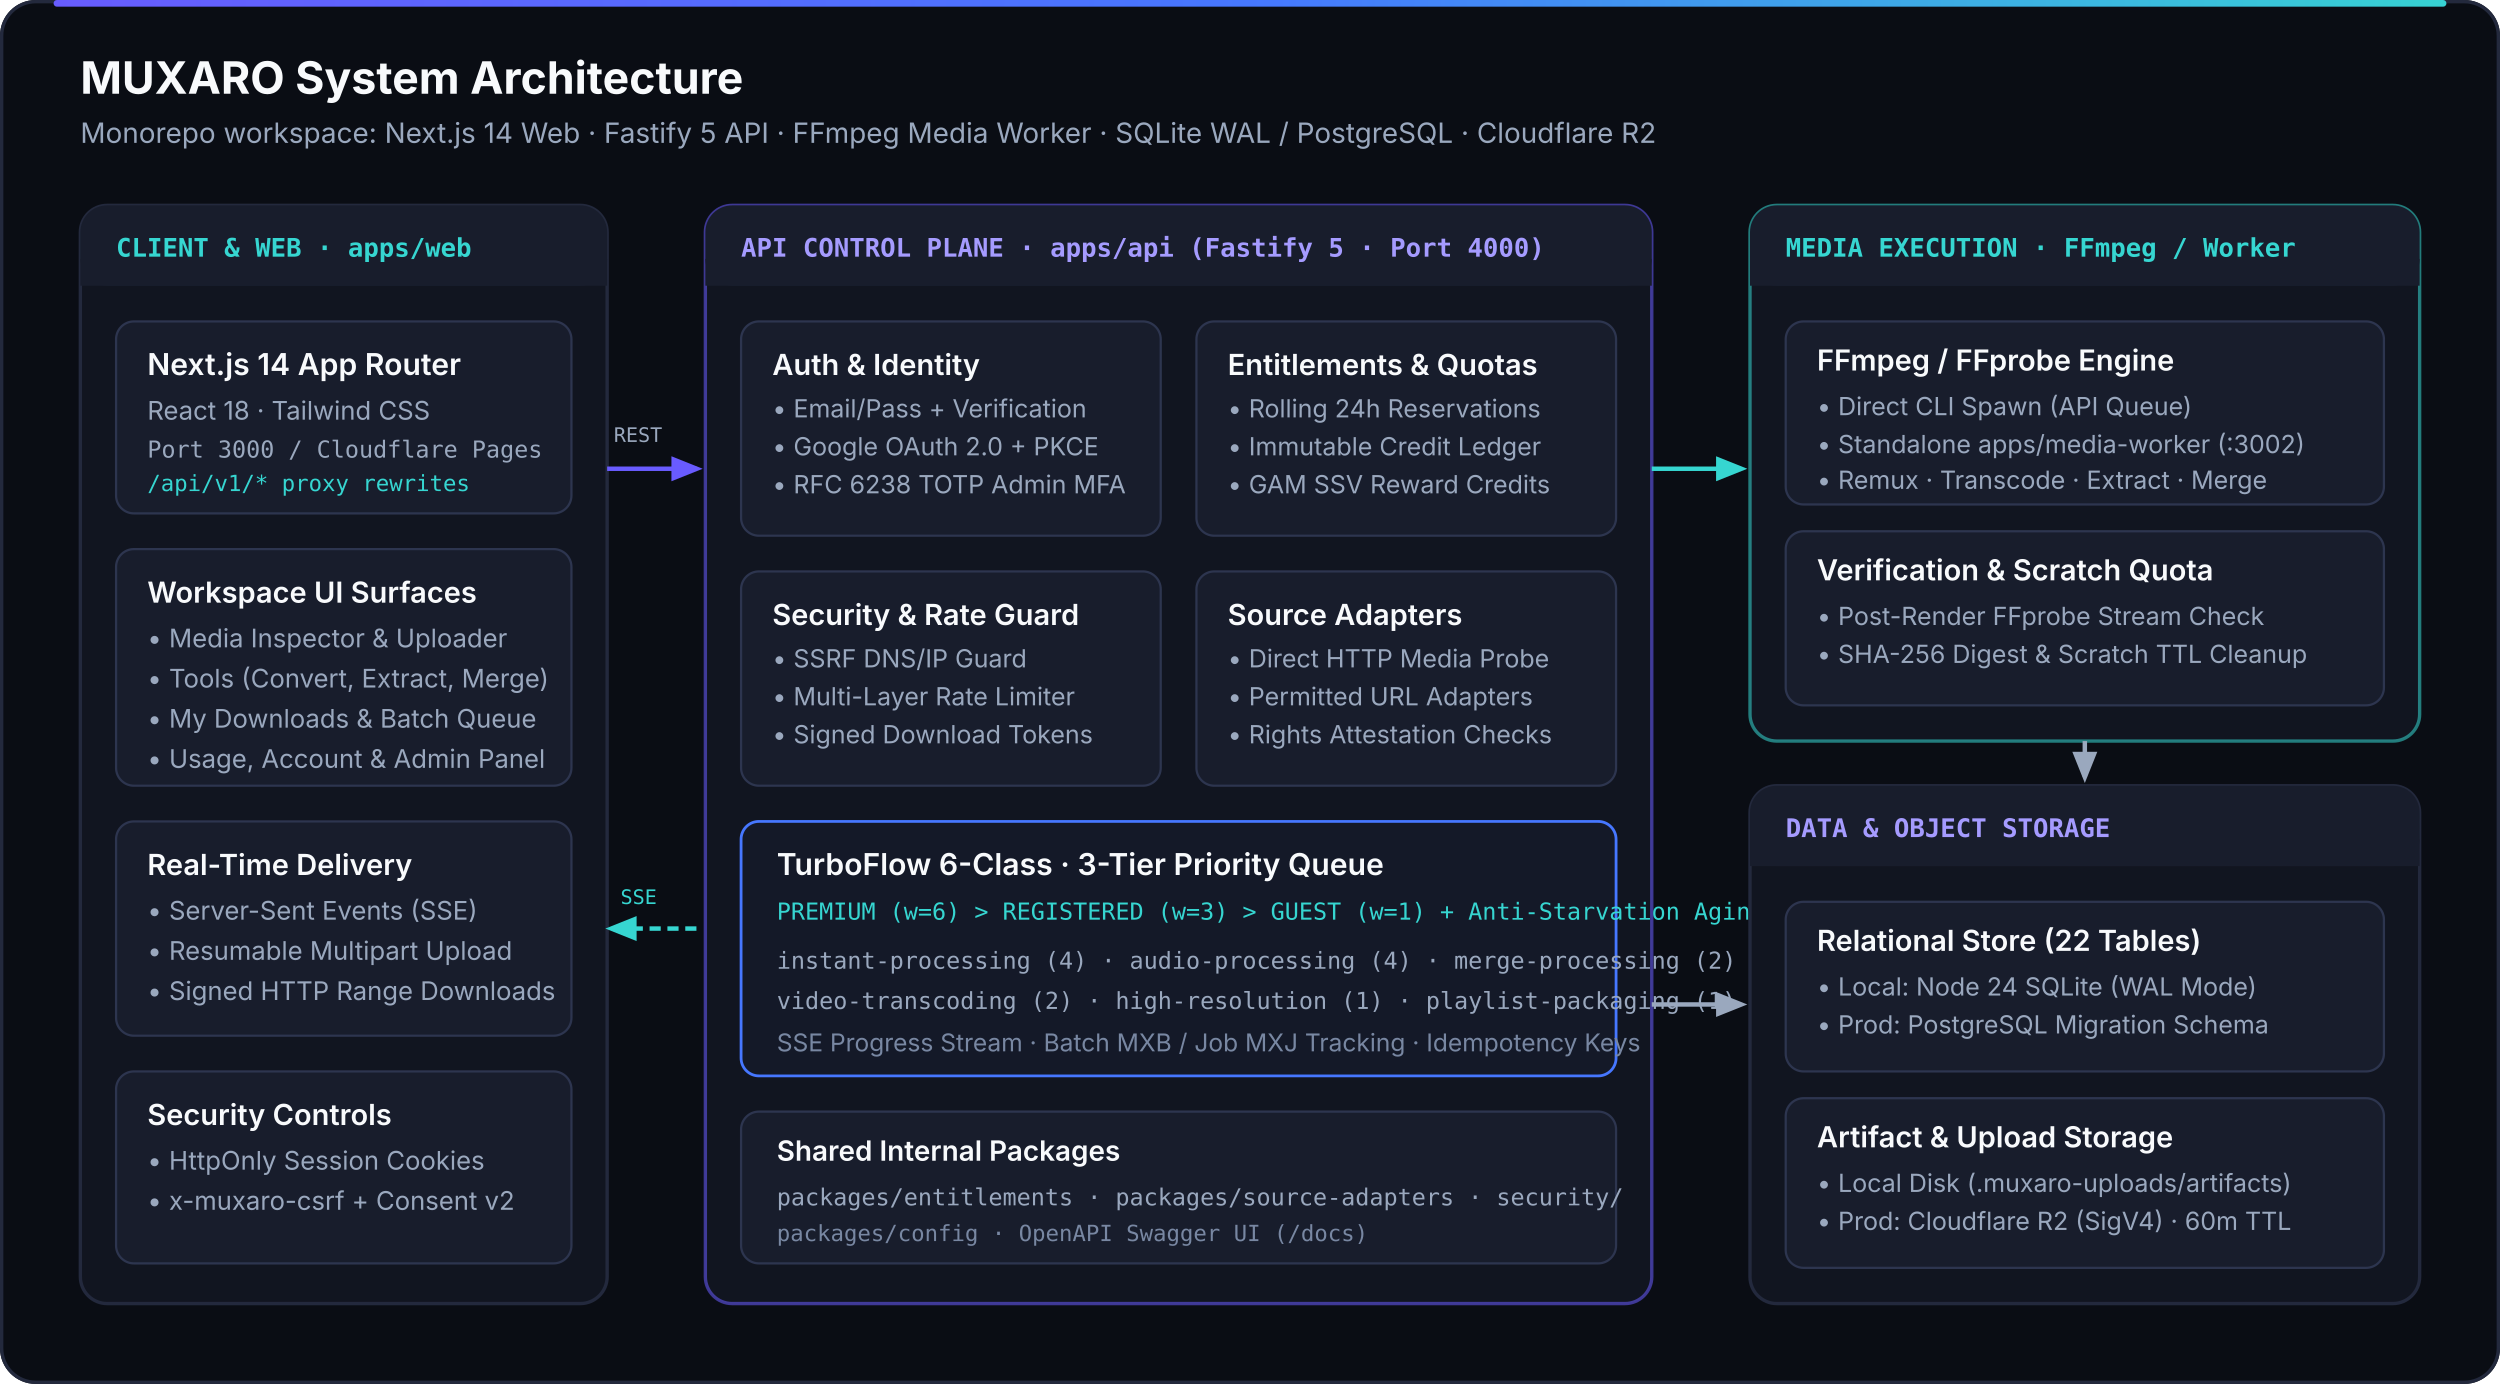
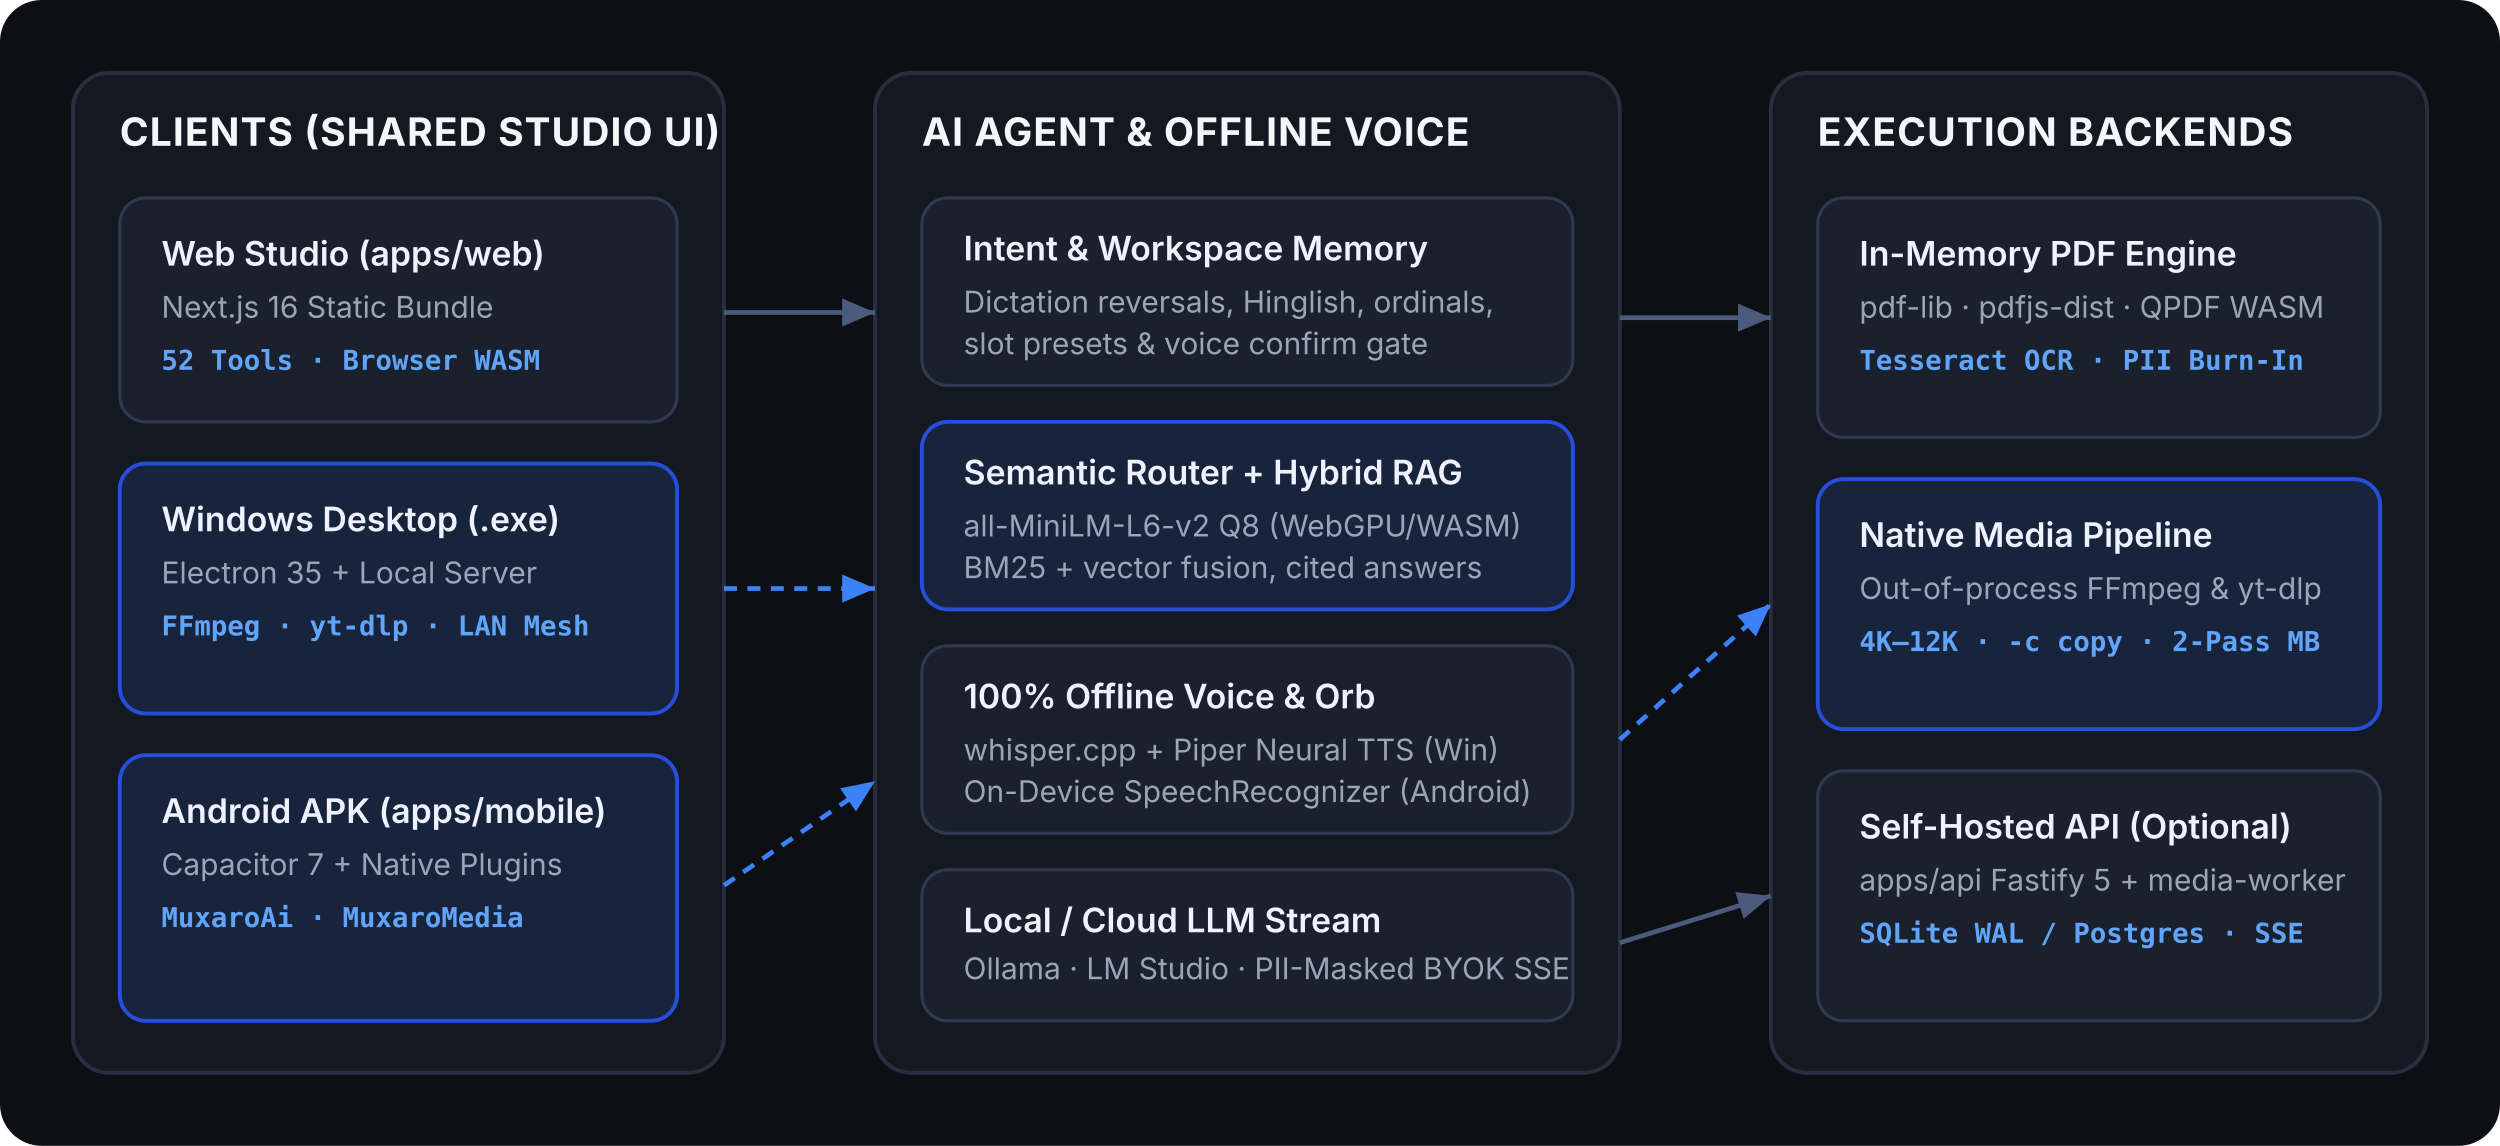
- <svg xmlns="http://www.w3.org/2000/svg" viewBox="0 0 1120 620" width="1120" height="620" fill="none" role="img" aria-label="MUXARO System Architecture Diagram">
+ <svg xmlns="http://www.w3.org/2000/svg" viewBox="0 0 960 440" role="img" aria-label="MUXARO v2.0 Architecture Diagram">
  <defs>
-     <linearGradient id="arch-brand" x1="0" y1="0" x2="1120" y2="0" gradientUnits="userSpaceOnUse">
-       <stop offset="0%" stop-color="#695BFF" />
-       <stop offset="50%" stop-color="#4677FF" />
-       <stop offset="100%" stop-color="#36D6D1" />
-     </linearGradient>
-     <marker id="arrow-cyan" viewBox="0 0 10 10" refX="8" refY="5" markerWidth="7" markerHeight="7" orient="auto-start-reverse">
-       <path d="M0 1 L10 5 L0 9 Z" fill="#36D6D1" />
+     <style>
+       .bg { fill: #0D0F14; }
+       .panel { fill: #141821; stroke: #272E3F; stroke-width: 1.5; rx: 14; }
+       .card { fill: #1A202C; stroke: #2F3950; stroke-width: 1.2; rx: 10; }
+       .accentCard { fill: #18233C; stroke: #254EDB; stroke-width: 1.5; rx: 10; }
+       .h1 { font: 700 15px 'Inter', system-ui, sans-serif; fill: #F4F6FA; letter-spacing: 0.4px; }
+       .title { font: 600 13px 'Inter', system-ui, sans-serif; fill: #EEF2FF; }
+       .sub { font: 400 11.5px 'Inter', system-ui, sans-serif; fill: #9BA5B7; }
+       .tag { font: 600 10.5px 'JetBrains Mono', monospace; fill: #60A5FA; }
+       .arrow { stroke: #4B5B7C; stroke-width: 1.8; fill: none; marker-end: url(#arr); }
+       .accentArrow { stroke: #3B82F6; stroke-width: 1.8; fill: none; stroke-dasharray: 5 4; marker-end: url(#arrBlue); }
+     </style>
+     <marker id="arr" markerWidth="8" markerHeight="8" refX="7" refY="4" orient="auto">
+       <path d="M0,1 L7,4 L0,7 z" fill="#4B5B7C" />
    </marker>
-     <marker id="arrow-indigo" viewBox="0 0 10 10" refX="8" refY="5" markerWidth="7" markerHeight="7" orient="auto-start-reverse">
-       <path d="M0 1 L10 5 L0 9 Z" fill="#695BFF" />
-     </marker>
-     <marker id="arrow-slate" viewBox="0 0 10 10" refX="8" refY="5" markerWidth="7" markerHeight="7" orient="auto-start-reverse">
-       <path d="M0 1 L10 5 L0 9 Z" fill="#9AA8BE" />
+     <marker id="arrBlue" markerWidth="8" markerHeight="8" refX="7" refY="4" orient="auto">
+       <path d="M0,1 L7,4 L0,7 z" fill="#3B82F6" />
    </marker>
  </defs>
-   <rect width="1120" height="620" rx="16" fill="#0A0D14" />
-   <rect x="0.75" y="0.75" width="1118.5" height="618.5" rx="15.25" stroke="#23293D" stroke-width="1.5" />
-   <rect x="24" y="0" width="1072" height="3" rx="1.5" fill="url(#arch-brand)" />
-   <text x="36" y="42" fill="#F8FAFC" font-family="'Inter', system-ui, sans-serif" font-size="20" font-weight="700">MUXARO System Architecture</text>
-   <text x="36" y="64" fill="#9AA8BE" font-family="'Inter', system-ui, sans-serif" font-size="12.5">Monorepo workspace: Next.js 14 Web · Fastify 5 API · FFmpeg Media Worker · SQLite WAL / PostgreSQL · Cloudflare R2</text>
-   <rect x="36" y="92" width="236" height="492" rx="12" fill="#111520" stroke="#23293D" stroke-width="1.5" />
-   <rect x="36" y="92" width="236" height="36" rx="12" fill="#181D2C" />
-   <rect x="36" y="116" width="236" height="12" fill="#181D2C" />
-   <text x="52" y="115" fill="#36D6D1" font-family="'JetBrains Mono', monospace" font-size="11.5" font-weight="600">CLIENT &amp; WEB · apps/web</text>
-   <rect x="52" y="144" width="204" height="86" rx="8" fill="#181D2C" stroke="#2D354F" />
-   <text x="66" y="168" fill="#F8FAFC" font-family="'Inter', system-ui, sans-serif" font-size="13.5" font-weight="600">Next.js 14 App Router</text>
-   <text x="66" y="188" fill="#9AA8BE" font-family="'Inter', system-ui, sans-serif" font-size="11.5">React 18 · Tailwind CSS</text>
-   <text x="66" y="205" fill="#9AA8BE" font-family="'JetBrains Mono', monospace" font-size="10.5">Port 3000 / Cloudflare Pages</text>
-   <text x="66" y="220" fill="#36D6D1" font-family="'JetBrains Mono', monospace" font-size="10">/api/v1/* proxy rewrites</text>
-   <rect x="52" y="246" width="204" height="106" rx="8" fill="#181D2C" stroke="#2D354F" />
-   <text x="66" y="270" fill="#F8FAFC" font-family="'Inter', system-ui, sans-serif" font-size="13" font-weight="600">Workspace UI Surfaces</text>
-   <text x="66" y="290" fill="#9AA8BE" font-family="'Inter', system-ui, sans-serif" font-size="11.5">• Media Inspector &amp; Uploader</text>
-   <text x="66" y="308" fill="#9AA8BE" font-family="'Inter', system-ui, sans-serif" font-size="11.5">• Tools (Convert, Extract, Merge)</text>
-   <text x="66" y="326" fill="#9AA8BE" font-family="'Inter', system-ui, sans-serif" font-size="11.5">• My Downloads &amp; Batch Queue</text>
-   <text x="66" y="344" fill="#9AA8BE" font-family="'Inter', system-ui, sans-serif" font-size="11.5">• Usage, Account &amp; Admin Panel</text>
-   <rect x="52" y="368" width="204" height="96" rx="8" fill="#181D2C" stroke="#2D354F" />
-   <text x="66" y="392" fill="#F8FAFC" font-family="'Inter', system-ui, sans-serif" font-size="13" font-weight="600">Real-Time Delivery</text>
-   <text x="66" y="412" fill="#9AA8BE" font-family="'Inter', system-ui, sans-serif" font-size="11.5">• Server-Sent Events (SSE)</text>
-   <text x="66" y="430" fill="#9AA8BE" font-family="'Inter', system-ui, sans-serif" font-size="11.5">• Resumable Multipart Upload</text>
-   <text x="66" y="448" fill="#9AA8BE" font-family="'Inter', system-ui, sans-serif" font-size="11.5">• Signed HTTP Range Downloads</text>
-   <rect x="52" y="480" width="204" height="86" rx="8" fill="#181D2C" stroke="#2D354F" />
-   <text x="66" y="504" fill="#F8FAFC" font-family="'Inter', system-ui, sans-serif" font-size="13" font-weight="600">Security Controls</text>
-   <text x="66" y="524" fill="#9AA8BE" font-family="'Inter', system-ui, sans-serif" font-size="11.5">• HttpOnly Session Cookies</text>
-   <text x="66" y="542" fill="#9AA8BE" font-family="'Inter', system-ui, sans-serif" font-size="11.5">• x-muxaro-csrf + Consent v2</text>
-   <rect x="316" y="92" width="424" height="492" rx="12" fill="#111520" stroke="#695BFF" stroke-opacity="0.55" stroke-width="1.5" />
-   <rect x="316" y="92" width="424" height="36" rx="12" fill="#181D2C" />
-   <rect x="316" y="116" width="424" height="12" fill="#181D2C" />
-   <text x="332" y="115" fill="#A59BFF" font-family="'JetBrains Mono', monospace" font-size="11.5" font-weight="600">API CONTROL PLANE · apps/api (Fastify 5 · Port 4000)</text>
-   <rect x="332" y="144" width="188" height="96" rx="8" fill="#181D2C" stroke="#2D354F" />
-   <text x="346" y="168" fill="#F8FAFC" font-family="'Inter', system-ui, sans-serif" font-size="13" font-weight="600">Auth &amp; Identity</text>
-   <text x="346" y="187" fill="#9AA8BE" font-family="'Inter', system-ui, sans-serif" font-size="11.2">• Email/Pass + Verification</text>
-   <text x="346" y="204" fill="#9AA8BE" font-family="'Inter', system-ui, sans-serif" font-size="11.2">• Google OAuth 2.0 + PKCE</text>
-   <text x="346" y="221" fill="#9AA8BE" font-family="'Inter', system-ui, sans-serif" font-size="11.2">• RFC 6238 TOTP Admin MFA</text>
-   <rect x="536" y="144" width="188" height="96" rx="8" fill="#181D2C" stroke="#2D354F" />
-   <text x="550" y="168" fill="#F8FAFC" font-family="'Inter', system-ui, sans-serif" font-size="13" font-weight="600">Entitlements &amp; Quotas</text>
-   <text x="550" y="187" fill="#9AA8BE" font-family="'Inter', system-ui, sans-serif" font-size="11.2">• Rolling 24h Reservations</text>
-   <text x="550" y="204" fill="#9AA8BE" font-family="'Inter', system-ui, sans-serif" font-size="11.2">• Immutable Credit Ledger</text>
-   <text x="550" y="221" fill="#9AA8BE" font-family="'Inter', system-ui, sans-serif" font-size="11.2">• GAM SSV Reward Credits</text>
-   <rect x="332" y="256" width="188" height="96" rx="8" fill="#181D2C" stroke="#2D354F" />
-   <text x="346" y="280" fill="#F8FAFC" font-family="'Inter', system-ui, sans-serif" font-size="13" font-weight="600">Security &amp; Rate Guard</text>
-   <text x="346" y="299" fill="#9AA8BE" font-family="'Inter', system-ui, sans-serif" font-size="11.2">• SSRF DNS/IP Guard</text>
-   <text x="346" y="316" fill="#9AA8BE" font-family="'Inter', system-ui, sans-serif" font-size="11.2">• Multi-Layer Rate Limiter</text>
-   <text x="346" y="333" fill="#9AA8BE" font-family="'Inter', system-ui, sans-serif" font-size="11.2">• Signed Download Tokens</text>
-   <rect x="536" y="256" width="188" height="96" rx="8" fill="#181D2C" stroke="#2D354F" />
-   <text x="550" y="280" fill="#F8FAFC" font-family="'Inter', system-ui, sans-serif" font-size="13" font-weight="600">Source Adapters</text>
-   <text x="550" y="299" fill="#9AA8BE" font-family="'Inter', system-ui, sans-serif" font-size="11.2">• Direct HTTP Media Probe</text>
-   <text x="550" y="316" fill="#9AA8BE" font-family="'Inter', system-ui, sans-serif" font-size="11.2">• Permitted URL Adapters</text>
-   <text x="550" y="333" fill="#9AA8BE" font-family="'Inter', system-ui, sans-serif" font-size="11.2">• Rights Attestation Checks</text>
-   <rect x="332" y="368" width="392" height="114" rx="8" fill="#141928" stroke="#4677FF" stroke-width="1.25" />
-   <text x="348" y="392" fill="#F8FAFC" font-family="'Inter', system-ui, sans-serif" font-size="13.5" font-weight="600">TurboFlow 6-Class · 3-Tier Priority Queue</text>
-   <text x="348" y="412" fill="#36D6D1" font-family="'JetBrains Mono', monospace" font-size="10.5">PREMIUM (w=6) &gt; REGISTERED (w=3) &gt; GUEST (w=1) + Anti-Starvation Aging</text>
-   <text x="348" y="434" fill="#9AA8BE" font-family="'JetBrains Mono', monospace" font-size="10.5">instant-processing (4) · audio-processing (4) · merge-processing (2)</text>
-   <text x="348" y="452" fill="#9AA8BE" font-family="'JetBrains Mono', monospace" font-size="10.5">video-transcoding (2)  · high-resolution (1)  · playlist-packaging (1)</text>
-   <text x="348" y="471" fill="#7887A2" font-family="'Inter', system-ui, sans-serif" font-size="11">SSE Progress Stream · Batch MXB / Job MXJ Tracking · Idempotency Keys</text>
-   <rect x="332" y="498" width="392" height="68" rx="8" fill="#181D2C" stroke="#2D354F" />
-   <text x="348" y="520" fill="#F8FAFC" font-family="'Inter', system-ui, sans-serif" font-size="12.5" font-weight="600">Shared Internal Packages</text>
-   <text x="348" y="540" fill="#9AA8BE" font-family="'JetBrains Mono', monospace" font-size="10.5">packages/entitlements · packages/source-adapters · security/</text>
-   <text x="348" y="556" fill="#7887A2" font-family="'JetBrains Mono', monospace" font-size="10">packages/config · OpenAPI Swagger UI (/docs)</text>
-   <rect x="784" y="92" width="300" height="240" rx="12" fill="#111520" stroke="#36D6D1" stroke-opacity="0.55" stroke-width="1.5" />
-   <rect x="784" y="92" width="300" height="36" rx="12" fill="#181D2C" />
-   <rect x="784" y="116" width="300" height="12" fill="#181D2C" />
-   <text x="800" y="115" fill="#36D6D1" font-family="'JetBrains Mono', monospace" font-size="11.5" font-weight="600">MEDIA EXECUTION · FFmpeg / Worker</text>
-   <rect x="800" y="144" width="268" height="82" rx="8" fill="#181D2C" stroke="#2D354F" />
-   <text x="814" y="166" fill="#F8FAFC" font-family="'Inter', system-ui, sans-serif" font-size="13" font-weight="600">FFmpeg / FFprobe Engine</text>
-   <text x="814" y="186" fill="#9AA8BE" font-family="'Inter', system-ui, sans-serif" font-size="11.2">• Direct CLI Spawn (API Queue)</text>
-   <text x="814" y="203" fill="#9AA8BE" font-family="'Inter', system-ui, sans-serif" font-size="11.2">• Standalone apps/media-worker (:3002)</text>
-   <text x="814" y="219" fill="#9AA8BE" font-family="'Inter', system-ui, sans-serif" font-size="11.2">• Remux · Transcode · Extract · Merge</text>
-   <rect x="800" y="238" width="268" height="78" rx="8" fill="#181D2C" stroke="#2D354F" />
-   <text x="814" y="260" fill="#F8FAFC" font-family="'Inter', system-ui, sans-serif" font-size="13" font-weight="600">Verification &amp; Scratch Quota</text>
-   <text x="814" y="280" fill="#9AA8BE" font-family="'Inter', system-ui, sans-serif" font-size="11.2">• Post-Render FFprobe Stream Check</text>
-   <text x="814" y="297" fill="#9AA8BE" font-family="'Inter', system-ui, sans-serif" font-size="11.2">• SHA-256 Digest &amp; Scratch TTL Cleanup</text>
-   <rect x="784" y="352" width="300" height="232" rx="12" fill="#111520" stroke="#23293D" stroke-width="1.5" />
-   <rect x="784" y="352" width="300" height="36" rx="12" fill="#181D2C" />
-   <rect x="784" y="376" width="300" height="12" fill="#181D2C" />
-   <text x="800" y="375" fill="#A59BFF" font-family="'JetBrains Mono', monospace" font-size="11.5" font-weight="600">DATA &amp; OBJECT STORAGE</text>
-   <rect x="800" y="404" width="268" height="76" rx="8" fill="#181D2C" stroke="#2D354F" />
-   <text x="814" y="426" fill="#F8FAFC" font-family="'Inter', system-ui, sans-serif" font-size="13" font-weight="600">Relational Store (22 Tables)</text>
-   <text x="814" y="446" fill="#9AA8BE" font-family="'Inter', system-ui, sans-serif" font-size="11.2">• Local: Node 24 SQLite (WAL Mode)</text>
-   <text x="814" y="463" fill="#9AA8BE" font-family="'Inter', system-ui, sans-serif" font-size="11.2">• Prod: PostgreSQL Migration Schema</text>
-   <rect x="800" y="492" width="268" height="76" rx="8" fill="#181D2C" stroke="#2D354F" />
-   <text x="814" y="514" fill="#F8FAFC" font-family="'Inter', system-ui, sans-serif" font-size="13" font-weight="600">Artifact &amp; Upload Storage</text>
-   <text x="814" y="534" fill="#9AA8BE" font-family="'Inter', system-ui, sans-serif" font-size="11.2">• Local Disk (.muxaro-uploads/artifacts)</text>
-   <text x="814" y="551" fill="#9AA8BE" font-family="'Inter', system-ui, sans-serif" font-size="11.2">• Prod: Cloudflare R2 (SigV4) · 60m TTL</text>
-   <line x1="272" y1="210" x2="312" y2="210" stroke="#695BFF" stroke-width="2" marker-end="url(#arrow-indigo)" />
-   <line x1="312" y1="416" x2="274" y2="416" stroke="#36D6D1" stroke-width="2" stroke-dasharray="5 3" marker-end="url(#arrow-cyan)" />
-   <text x="275" y="198" fill="#9AA8BE" font-family="'JetBrains Mono', monospace" font-size="9">REST</text>
-   <text x="278" y="405" fill="#36D6D1" font-family="'JetBrains Mono', monospace" font-size="9">SSE</text>
-   <line x1="740" y1="210" x2="780" y2="210" stroke="#36D6D1" stroke-width="2" marker-end="url(#arrow-cyan)" />
-   <line x1="740" y1="450" x2="780" y2="450" stroke="#9AA8BE" stroke-width="2" marker-end="url(#arrow-slate)" />
-   <line x1="934" y1="332" x2="934" y2="348" stroke="#9AA8BE" stroke-width="2" marker-end="url(#arrow-slate)" />
+   <rect width="960" height="440" class="bg" rx="16" />
+   <rect x="28" y="28" width="250" height="384" class="panel" />
+   <text x="46" y="56" class="h1">CLIENTS (SHARED STUDIO UI)</text>
+   <rect x="46" y="76" width="214" height="86" class="card" />
+   <text x="62" y="102" class="title">Web Studio (apps/web)</text>
+   <text x="62" y="122" class="sub">Next.js 16 Static Bundle</text>
+   <text x="62" y="142" class="tag">52 Tools · Browser WASM</text>
+   <rect x="46" y="178" width="214" height="96" class="accentCard" />
+   <text x="62" y="204" class="title">Windows Desktop (.exe)</text>
+   <text x="62" y="224" class="sub">Electron 35 + Local Server</text>
+   <text x="62" y="244" class="tag">FFmpeg · yt-dlp · LAN Mesh</text>
+   <rect x="46" y="290" width="214" height="102" class="accentCard" />
+   <text x="62" y="316" class="title">Android APK (apps/mobile)</text>
+   <text x="62" y="336" class="sub">Capacitor 7 + Native Plugins</text>
+   <text x="62" y="356" class="tag">MuxaroAi · MuxaroMedia</text>
+   <rect x="336" y="28" width="286" height="384" class="panel" />
+   <text x="354" y="56" class="h1">AI AGENT &amp; OFFLINE VOICE</text>
+   <rect x="354" y="76" width="250" height="72" class="card" />
+   <text x="370" y="100" class="title">Intent &amp; Workspace Memory</text>
+   <text x="370" y="120" class="sub">Dictation reversals, Hinglish, ordinals,</text>
+   <text x="370" y="136" class="sub">slot presets &amp; voice confirm gate</text>
+   <rect x="354" y="162" width="250" height="72" class="accentCard" />
+   <text x="370" y="186" class="title">Semantic Router + Hybrid RAG</text>
+   <text x="370" y="206" class="sub">all-MiniLM-L6-v2 Q8 (WebGPU/WASM)</text>
+   <text x="370" y="222" class="sub">BM25 + vector fusion, cited answers</text>
+   <rect x="354" y="248" width="250" height="72" class="card" />
+   <text x="370" y="272" class="title">100% Offline Voice &amp; Orb</text>
+   <text x="370" y="292" class="sub">whisper.cpp + Piper Neural TTS (Win)</text>
+   <text x="370" y="308" class="sub">On-Device SpeechRecognizer (Android)</text>
+   <rect x="354" y="334" width="250" height="58" class="card" />
+   <text x="370" y="358" class="title">Local / Cloud LLM Stream</text>
+   <text x="370" y="376" class="sub">Ollama · LM Studio · PII-Masked BYOK SSE</text>
+   <rect x="680" y="28" width="252" height="384" class="panel" />
+   <text x="698" y="56" class="h1">EXECUTION BACKENDS</text>
+   <rect x="698" y="76" width="216" height="92" class="card" />
+   <text x="714" y="102" class="title">In-Memory PDF Engine</text>
+   <text x="714" y="122" class="sub">pdf-lib · pdfjs-dist · QPDF WASM</text>
+   <text x="714" y="142" class="tag">Tesseract OCR · PII Burn-In</text>
+   <rect x="698" y="184" width="216" height="96" class="accentCard" />
+   <text x="714" y="210" class="title">Native Media Pipeline</text>
+   <text x="714" y="230" class="sub">Out-of-process FFmpeg &amp; yt-dlp</text>
+   <text x="714" y="250" class="tag">4K–12K · -c copy · 2-Pass MB</text>
+   <rect x="698" y="296" width="216" height="96" class="card" />
+   <text x="714" y="322" class="title">Self-Hosted API (Optional)</text>
+   <text x="714" y="342" class="sub">apps/api Fastify 5 + media-worker</text>
+   <text x="714" y="362" class="tag">SQLite WAL / Postgres · SSE</text>
+   <path d="M278 120 L336 120" class="arrow" />
+   <path d="M278 226 L336 226" class="accentArrow" />
+   <path d="M278 340 L336 300" class="accentArrow" />
+   <path d="M622 122 L680 122" class="arrow" />
+   <path d="M622 284 L680 232" class="accentArrow" />
+   <path d="M622 362 L680 344" class="arrow" />
</svg>
